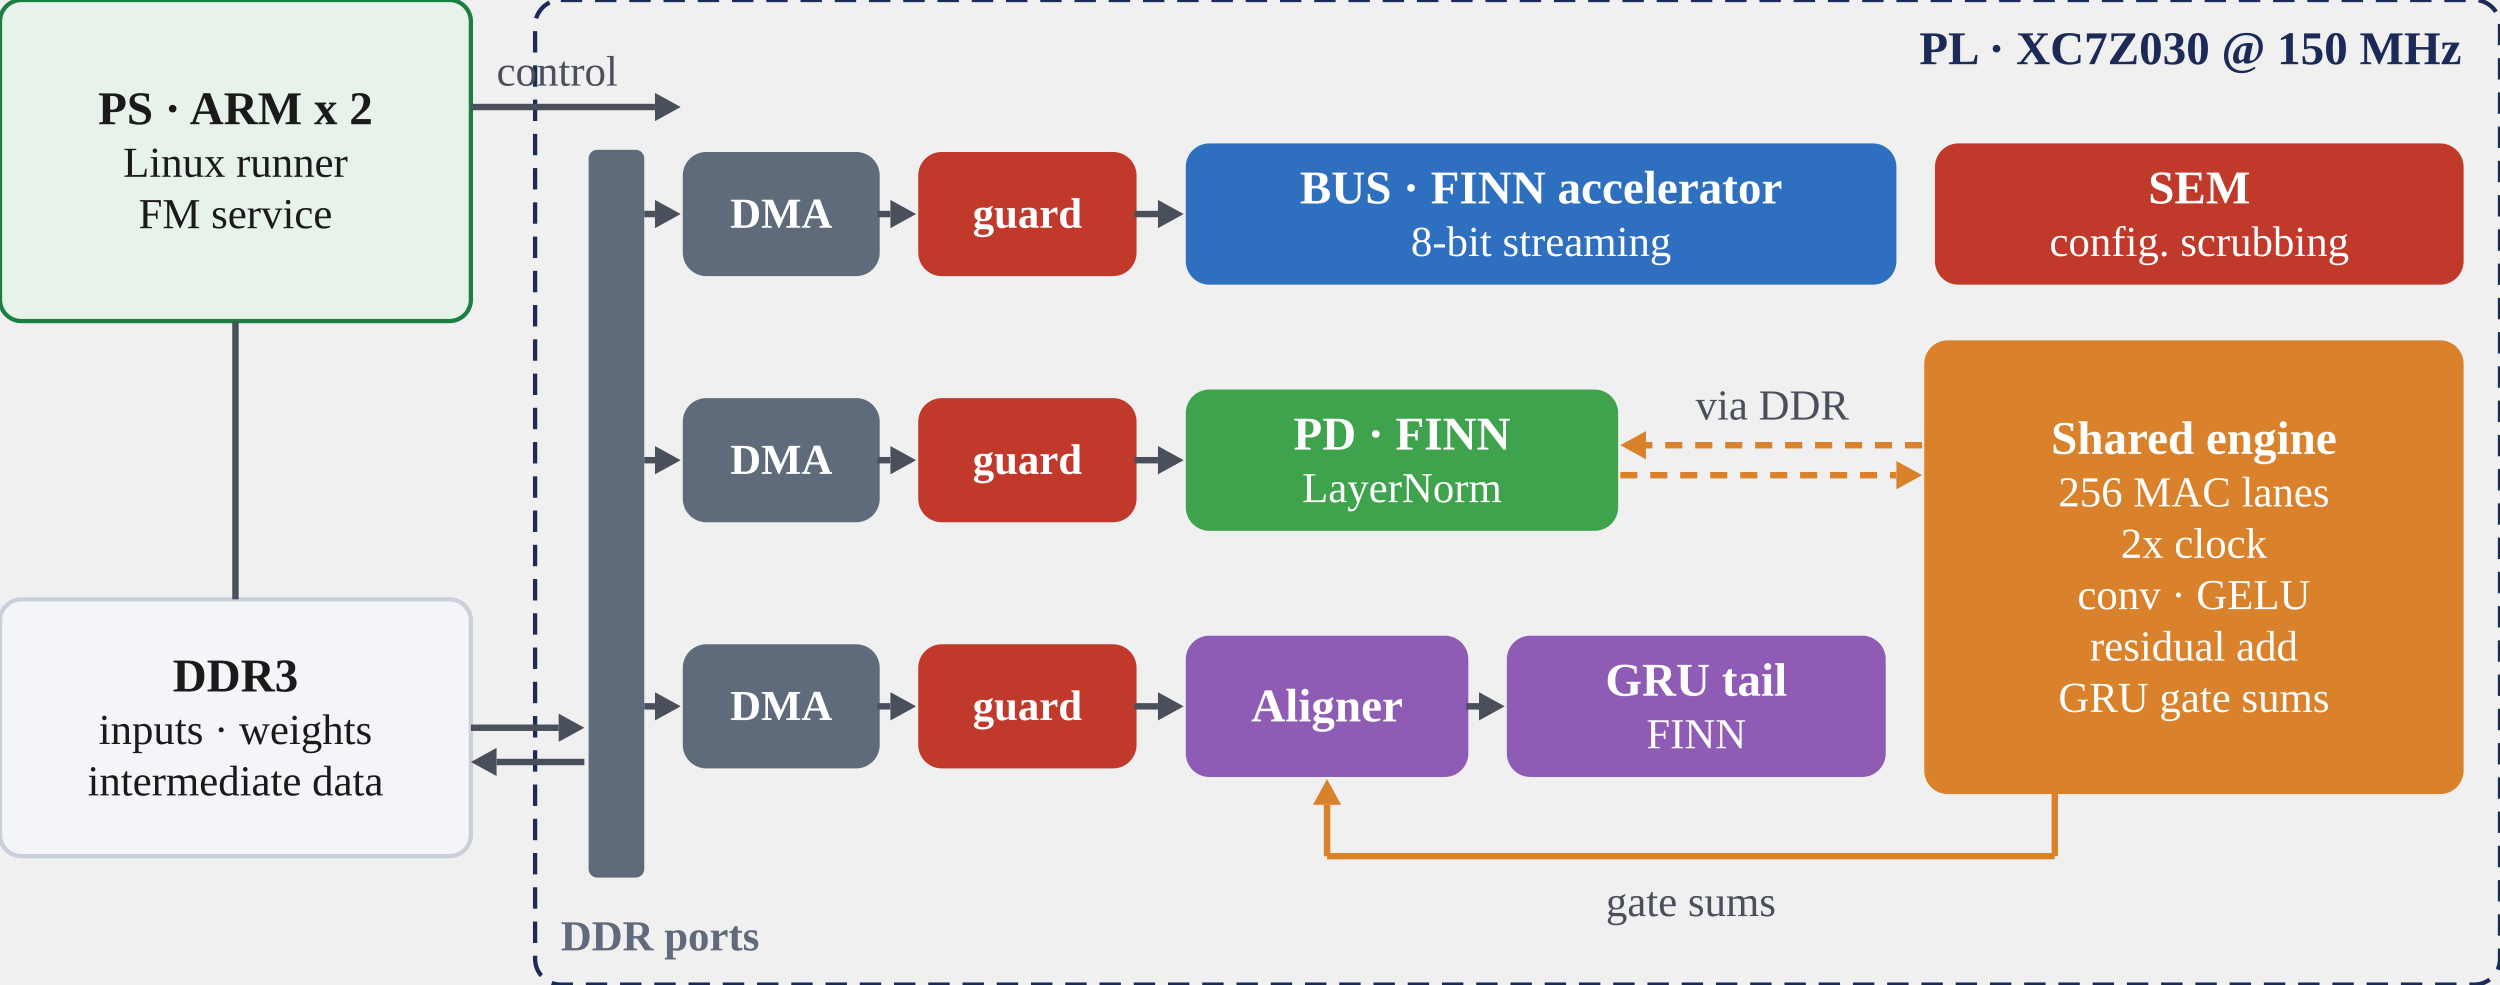
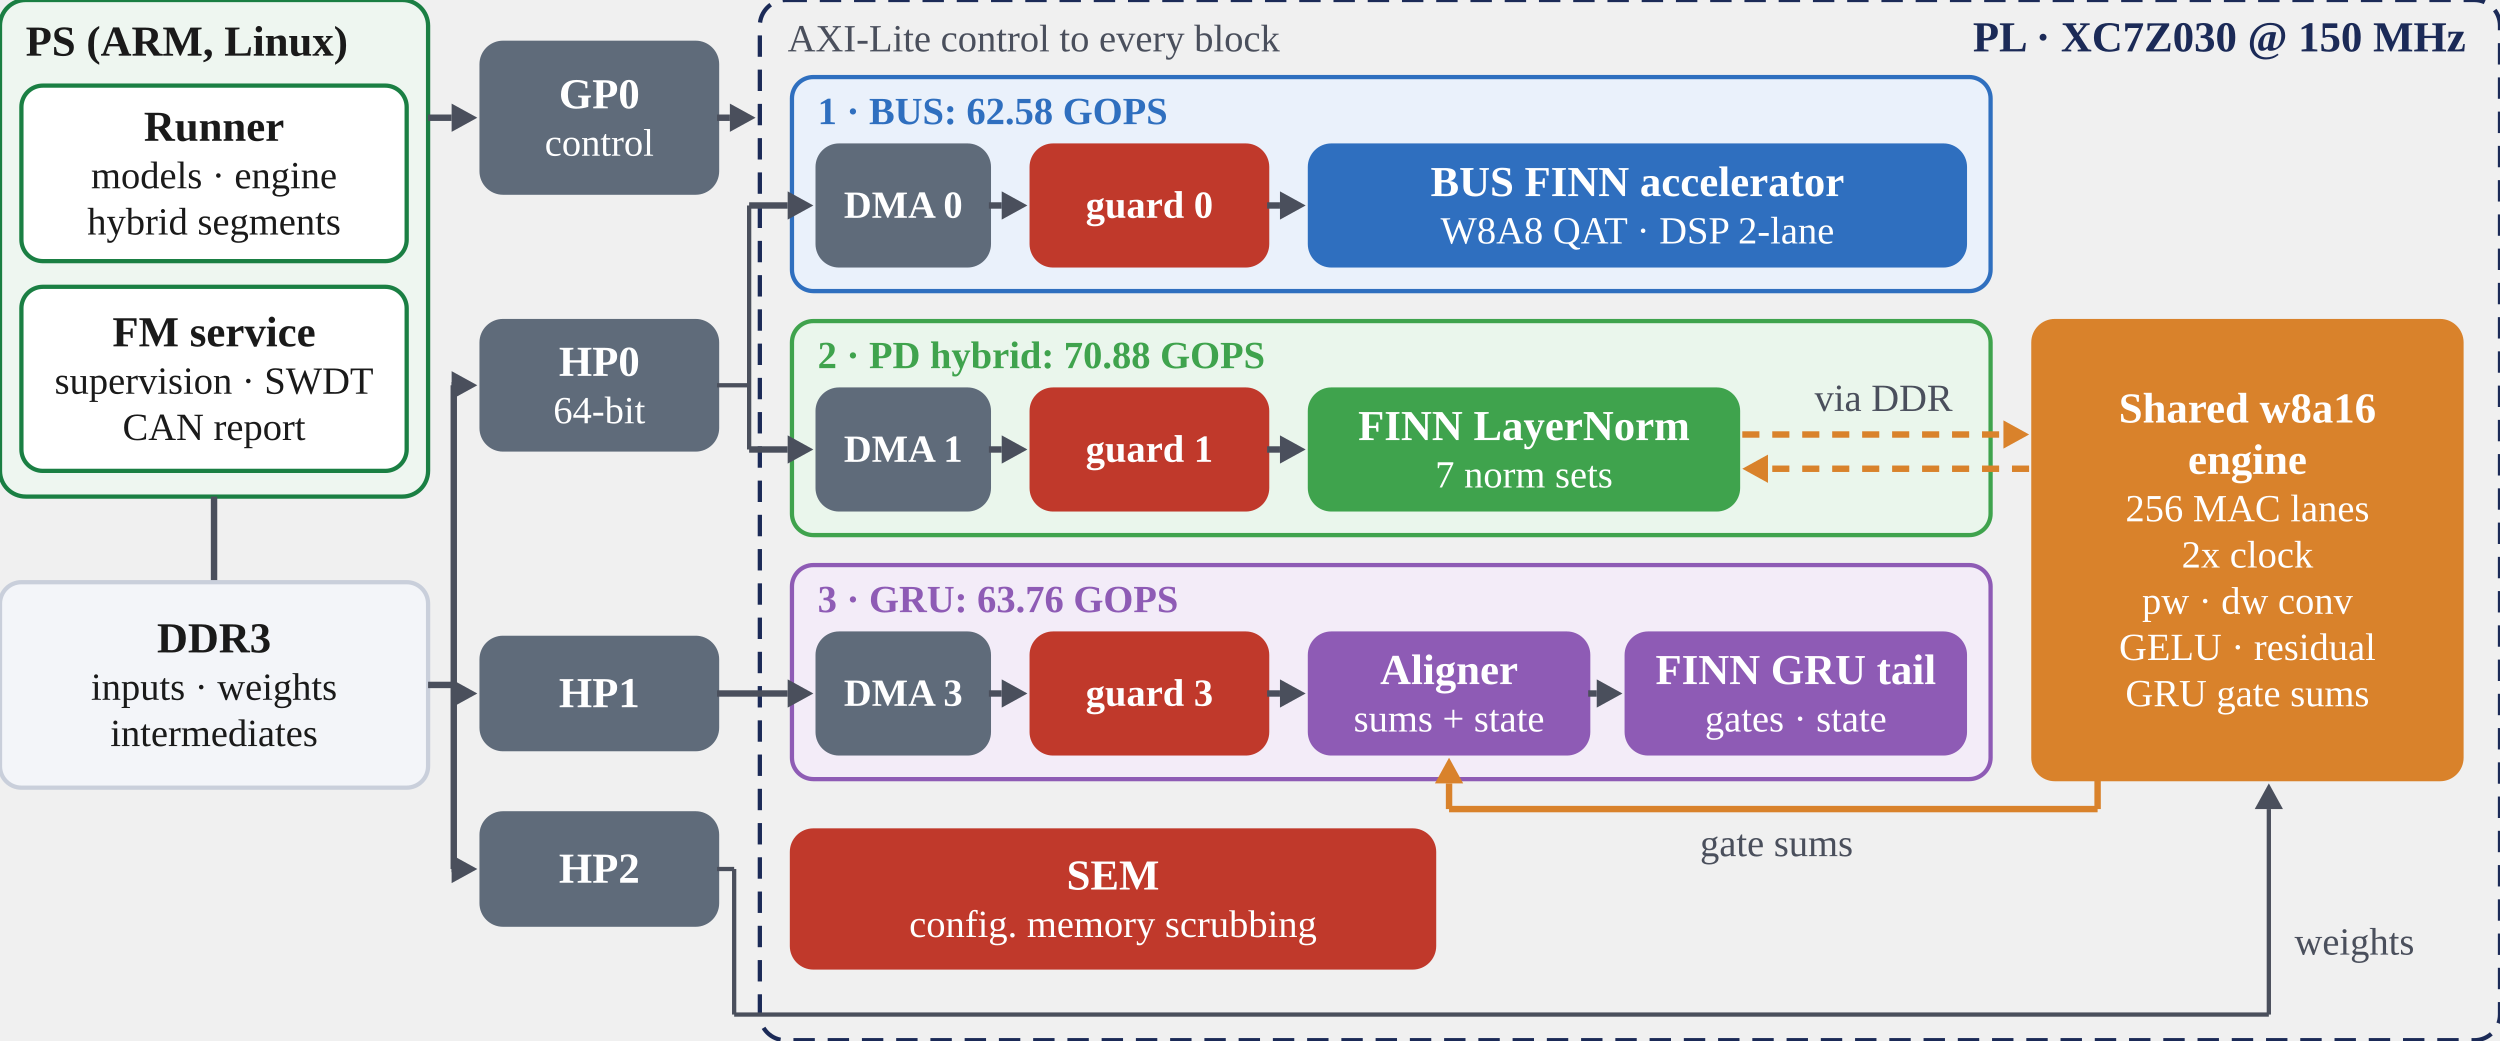
- <svg xmlns="http://www.w3.org/2000/svg" width="1168" height="460" viewBox="0 0 1168 460">
-   <rect x="0" y="0" width="220" height="150" rx="10" fill="#e6f2ea" stroke="#1a7f43" stroke-width="2" />
-   <text x="110" y="58.04" font-family="Cambria, Georgia, Times New Roman, serif" font-size="22" font-weight="700" fill="#1a1a1a" text-anchor="middle">PS · ARM x 2</text>
-   <text x="110" y="82.6" font-family="Cambria, Georgia, Times New Roman, serif" font-size="20" font-weight="400" fill="#1a1a1a" text-anchor="middle">Linux runner</text>
-   <text x="110" y="106.6" font-family="Cambria, Georgia, Times New Roman, serif" font-size="20" font-weight="400" fill="#1a1a1a" text-anchor="middle">FM service</text>
-   <rect x="0" y="280" width="220" height="120" rx="10" fill="#f3f5f9" stroke="#c9cfdb" stroke-width="2" />
-   <text x="110" y="323.04" font-family="Cambria, Georgia, Times New Roman, serif" font-size="22" font-weight="700" fill="#1a1a1a" text-anchor="middle">DDR3</text>
-   <text x="110" y="347.6" font-family="Cambria, Georgia, Times New Roman, serif" font-size="20" font-weight="400" fill="#1a1a1a" text-anchor="middle">inputs · weights</text>
-   <text x="110" y="371.6" font-family="Cambria, Georgia, Times New Roman, serif" font-size="20" font-weight="400" fill="#1a1a1a" text-anchor="middle">intermediate data</text>
-   <line x1="110" y1="150" x2="110" y2="280" stroke="#4a4f5c" stroke-width="3" />
-   <rect x="250" y="0" width="918" height="460" rx="12" fill="none" stroke="#1b2a57" stroke-width="2" stroke-dasharray="10 6" />
-   <text x="1150" y="30" font-family="Cambria, Georgia, Times New Roman, serif" font-size="22" font-weight="700" fill="#1b2a57" text-anchor="end">PL · XC7Z030 @ 150 MHz</text>
-   <line x1="220" y1="50" x2="306" y2="50" stroke="#4a4f5c" stroke-width="3" />
-   <polygon points="318,50 306.0,43.4 306.0,56.6" fill="#4a4f5c" />
-   <text x="232" y="40" font-family="Cambria, Georgia, Times New Roman, serif" font-size="20" font-weight="400" fill="#4a4f5c" text-anchor="start">control</text>
-   <rect x="275" y="70" width="26" height="340" rx="4" fill="#5f6b7a" />
-   <text x="262" y="444" font-family="Cambria, Georgia, Times New Roman, serif" font-size="20" font-weight="700" fill="#5f6b7a" text-anchor="start">DDR ports</text>
-   <line x1="220" y1="340" x2="261" y2="340" stroke="#4a4f5c" stroke-width="3" />
-   <polygon points="273,340 261.0,333.4 261.0,346.6" fill="#4a4f5c" />
-   <line x1="273" y1="356" x2="232" y2="356" stroke="#4a4f5c" stroke-width="3" />
-   <polygon points="220,356 232.0,362.6 232.0,349.4" fill="#4a4f5c" />
-   <line x1="301" y1="100" x2="306" y2="100" stroke="#4a4f5c" stroke-width="3" />
-   <polygon points="318,100 306.0,93.4 306.0,106.6" fill="#4a4f5c" />
-   <rect x="320" y="72" width="90" height="56" rx="10" fill="#5f6b7a" stroke="#5f6b7a" stroke-width="2" />
-   <text x="365" y="106.4" font-family="Cambria, Georgia, Times New Roman, serif" font-size="20" font-weight="700" fill="#ffffff" text-anchor="middle">DMA</text>
-   <line x1="410" y1="100" x2="416" y2="100" stroke="#4a4f5c" stroke-width="3" />
-   <polygon points="428,100 416.0,93.4 416.0,106.6" fill="#4a4f5c" />
-   <rect x="430" y="72" width="100" height="56" rx="10" fill="#c0392b" stroke="#c0392b" stroke-width="2" />
-   <text x="480" y="106.4" font-family="Cambria, Georgia, Times New Roman, serif" font-size="20" font-weight="700" fill="#ffffff" text-anchor="middle">guard</text>
-   <line x1="530" y1="100" x2="541" y2="100" stroke="#4a4f5c" stroke-width="3" />
-   <polygon points="553,100 541.0,93.4 541.0,106.6" fill="#4a4f5c" />
-   <line x1="301" y1="215" x2="306" y2="215" stroke="#4a4f5c" stroke-width="3" />
-   <polygon points="318,215 306.0,208.4 306.0,221.6" fill="#4a4f5c" />
-   <rect x="320" y="187" width="90" height="56" rx="10" fill="#5f6b7a" stroke="#5f6b7a" stroke-width="2" />
-   <text x="365" y="221.4" font-family="Cambria, Georgia, Times New Roman, serif" font-size="20" font-weight="700" fill="#ffffff" text-anchor="middle">DMA</text>
-   <line x1="410" y1="215" x2="416" y2="215" stroke="#4a4f5c" stroke-width="3" />
-   <polygon points="428,215 416.0,208.4 416.0,221.6" fill="#4a4f5c" />
-   <rect x="430" y="187" width="100" height="56" rx="10" fill="#c0392b" stroke="#c0392b" stroke-width="2" />
-   <text x="480" y="221.4" font-family="Cambria, Georgia, Times New Roman, serif" font-size="20" font-weight="700" fill="#ffffff" text-anchor="middle">guard</text>
-   <line x1="530" y1="215" x2="541" y2="215" stroke="#4a4f5c" stroke-width="3" />
-   <polygon points="553,215 541.0,208.4 541.0,221.6" fill="#4a4f5c" />
-   <line x1="301" y1="330" x2="306" y2="330" stroke="#4a4f5c" stroke-width="3" />
-   <polygon points="318,330 306.0,323.4 306.0,336.6" fill="#4a4f5c" />
-   <rect x="320" y="302" width="90" height="56" rx="10" fill="#5f6b7a" stroke="#5f6b7a" stroke-width="2" />
-   <text x="365" y="336.4" font-family="Cambria, Georgia, Times New Roman, serif" font-size="20" font-weight="700" fill="#ffffff" text-anchor="middle">DMA</text>
-   <line x1="410" y1="330" x2="416" y2="330" stroke="#4a4f5c" stroke-width="3" />
-   <polygon points="428,330 416.0,323.4 416.0,336.6" fill="#4a4f5c" />
-   <rect x="430" y="302" width="100" height="56" rx="10" fill="#c0392b" stroke="#c0392b" stroke-width="2" />
-   <text x="480" y="336.4" font-family="Cambria, Georgia, Times New Roman, serif" font-size="20" font-weight="700" fill="#ffffff" text-anchor="middle">guard</text>
-   <line x1="530" y1="330" x2="541" y2="330" stroke="#4a4f5c" stroke-width="3" />
-   <polygon points="553,330 541.0,323.4 541.0,336.6" fill="#4a4f5c" />
-   <rect x="555" y="68" width="330" height="64" rx="10" fill="#2f6fbf" stroke="#2f6fbf" stroke-width="2" />
-   <text x="720" y="95.04" font-family="Cambria, Georgia, Times New Roman, serif" font-size="22" font-weight="700" fill="#ffffff" text-anchor="middle">BUS · FINN accelerator</text>
-   <text x="720" y="119.6" font-family="Cambria, Georgia, Times New Roman, serif" font-size="20" font-weight="400" fill="#ffffff" text-anchor="middle">8-bit streaming</text>
-   <rect x="905" y="68" width="245" height="64" rx="10" fill="#c0392b" stroke="#c0392b" stroke-width="2" />
-   <text x="1027.5" y="95.04" font-family="Cambria, Georgia, Times New Roman, serif" font-size="22" font-weight="700" fill="#ffffff" text-anchor="middle">SEM</text>
-   <text x="1027.5" y="119.6" font-family="Cambria, Georgia, Times New Roman, serif" font-size="20" font-weight="400" fill="#ffffff" text-anchor="middle">config. scrubbing</text>
-   <rect x="555" y="183" width="200" height="64" rx="10" fill="#3fa34d" stroke="#3fa34d" stroke-width="2" />
-   <text x="655" y="210.04" font-family="Cambria, Georgia, Times New Roman, serif" font-size="22" font-weight="700" fill="#ffffff" text-anchor="middle">PD · FINN</text>
-   <text x="655" y="234.6" font-family="Cambria, Georgia, Times New Roman, serif" font-size="20" font-weight="400" fill="#ffffff" text-anchor="middle">LayerNorm</text>
-   <rect x="900" y="160" width="250" height="210" rx="10" fill="#d9822b" stroke="#d9822b" stroke-width="2" />
-   <text x="1025" y="212.04" font-family="Cambria, Georgia, Times New Roman, serif" font-size="22" font-weight="700" fill="#ffffff" text-anchor="middle">Shared engine</text>
-   <text x="1025" y="236.6" font-family="Cambria, Georgia, Times New Roman, serif" font-size="20" font-weight="400" fill="#ffffff" text-anchor="middle">256 MAC lanes</text>
-   <text x="1025" y="260.6" font-family="Cambria, Georgia, Times New Roman, serif" font-size="20" font-weight="400" fill="#ffffff" text-anchor="middle">2x clock</text>
-   <text x="1025" y="284.6" font-family="Cambria, Georgia, Times New Roman, serif" font-size="20" font-weight="400" fill="#ffffff" text-anchor="middle">conv · GELU</text>
-   <text x="1025" y="308.6" font-family="Cambria, Georgia, Times New Roman, serif" font-size="20" font-weight="400" fill="#ffffff" text-anchor="middle">residual add</text>
-   <text x="1025" y="332.6" font-family="Cambria, Georgia, Times New Roman, serif" font-size="20" font-weight="400" fill="#ffffff" text-anchor="middle">GRU gate sums</text>
-   <line x1="757" y1="222" x2="886" y2="222" stroke="#d9822b" stroke-width="3" stroke-dasharray="8 6" />
-   <polygon points="898,222 886.0,215.4 886.0,228.6" fill="#d9822b" />
-   <line x1="898" y1="208" x2="769" y2="208" stroke="#d9822b" stroke-width="3" stroke-dasharray="8 6" />
-   <polygon points="757,208 769.0,214.6 769.0,201.4" fill="#d9822b" />
-   <text x="828" y="196" font-family="Cambria, Georgia, Times New Roman, serif" font-size="20" font-weight="400" fill="#4a4f5c" text-anchor="middle">via DDR</text>
-   <rect x="555" y="298" width="130" height="64" rx="10" fill="#8e5bb5" stroke="#8e5bb5" stroke-width="2" />
-   <text x="620" y="337.04" font-family="Cambria, Georgia, Times New Roman, serif" font-size="22" font-weight="700" fill="#ffffff" text-anchor="middle">Aligner</text>
-   <line x1="685" y1="330" x2="691" y2="330" stroke="#4a4f5c" stroke-width="3" />
-   <polygon points="703,330 691.0,323.4 691.0,336.6" fill="#4a4f5c" />
-   <rect x="705" y="298" width="175" height="64" rx="10" fill="#8e5bb5" stroke="#8e5bb5" stroke-width="2" />
-   <text x="792.5" y="325.04" font-family="Cambria, Georgia, Times New Roman, serif" font-size="22" font-weight="700" fill="#ffffff" text-anchor="middle">GRU tail</text>
-   <text x="792.5" y="349.6" font-family="Cambria, Georgia, Times New Roman, serif" font-size="20" font-weight="400" fill="#ffffff" text-anchor="middle">FINN</text>
-   <line x1="960" y1="370" x2="960" y2="400" stroke="#d9822b" stroke-width="3" />
-   <line x1="960" y1="400" x2="620" y2="400" stroke="#d9822b" stroke-width="3" />
-   <line x1="620" y1="400" x2="620" y2="376" stroke="#d9822b" stroke-width="3" />
-   <polygon points="620,364 613.4,376.0 626.6,376.0" fill="#d9822b" />
-   <text x="790" y="428" font-family="Cambria, Georgia, Times New Roman, serif" font-size="20" font-weight="400" fill="#4a4f5c" text-anchor="middle">gate sums</text>
+ <svg xmlns="http://www.w3.org/2000/svg" width="1168" height="486" viewBox="0 0 1168 486">
+   <rect x="0" y="0" width="200" height="232" rx="12" fill="#eef6f0" stroke="#1a7f43" stroke-width="2" />
+   <text x="12" y="26" font-family="Cambria, Georgia, Times New Roman, serif" font-size="20" font-weight="700" fill="#1a1a1a" text-anchor="start">PS (ARM, Linux)</text>
+   <rect x="10" y="40" width="180" height="82" rx="10" fill="#ffffff" stroke="#1a7f43" stroke-width="2" />
+   <text x="100" y="65.8" font-family="Cambria, Georgia, Times New Roman, serif" font-size="20" font-weight="700" fill="#1a1a1a" text-anchor="middle">Runner</text>
+   <text x="100" y="87.96" font-family="Cambria, Georgia, Times New Roman, serif" font-size="18" font-weight="400" fill="#1a1a1a" text-anchor="middle">models · engine</text>
+   <text x="100" y="109.56" font-family="Cambria, Georgia, Times New Roman, serif" font-size="18" font-weight="400" fill="#1a1a1a" text-anchor="middle">hybrid segments</text>
+   <rect x="10" y="134" width="180" height="86" rx="10" fill="#ffffff" stroke="#1a7f43" stroke-width="2" />
+   <text x="100" y="161.8" font-family="Cambria, Georgia, Times New Roman, serif" font-size="20" font-weight="700" fill="#1a1a1a" text-anchor="middle">FM service</text>
+   <text x="100" y="183.96" font-family="Cambria, Georgia, Times New Roman, serif" font-size="18" font-weight="400" fill="#1a1a1a" text-anchor="middle">supervision · SWDT</text>
+   <text x="100" y="205.56" font-family="Cambria, Georgia, Times New Roman, serif" font-size="18" font-weight="400" fill="#1a1a1a" text-anchor="middle">CAN report</text>
+   <line x1="100" y1="232" x2="100" y2="272" stroke="#4a4f5c" stroke-width="3" />
+   <rect x="0" y="272" width="200" height="96" rx="10" fill="#f3f5f9" stroke="#c9cfdb" stroke-width="2" />
+   <text x="100" y="304.8" font-family="Cambria, Georgia, Times New Roman, serif" font-size="20" font-weight="700" fill="#1a1a1a" text-anchor="middle">DDR3</text>
+   <text x="100" y="326.96" font-family="Cambria, Georgia, Times New Roman, serif" font-size="18" font-weight="400" fill="#1a1a1a" text-anchor="middle">inputs · weights</text>
+   <text x="100" y="348.56" font-family="Cambria, Georgia, Times New Roman, serif" font-size="18" font-weight="400" fill="#1a1a1a" text-anchor="middle">intermediates</text>
+   <rect x="225" y="20" width="110" height="70" rx="10" fill="#5f6b7a" stroke="#5f6b7a" stroke-width="2" />
+   <text x="280" y="50.6" font-family="Cambria, Georgia, Times New Roman, serif" font-size="20" font-weight="700" fill="#ffffff" text-anchor="middle">GP0</text>
+   <text x="280" y="72.76" font-family="Cambria, Georgia, Times New Roman, serif" font-size="18" font-weight="400" fill="#ffffff" text-anchor="middle">control</text>
+   <line x1="200" y1="55" x2="211" y2="55" stroke="#4a4f5c" stroke-width="3" />
+   <polygon points="223,55 211.0,48.4 211.0,61.6" fill="#4a4f5c" />
+   <rect x="225" y="150" width="110" height="60" rx="10" fill="#5f6b7a" stroke="#5f6b7a" stroke-width="2" />
+   <text x="280" y="175.6" font-family="Cambria, Georgia, Times New Roman, serif" font-size="20" font-weight="700" fill="#ffffff" text-anchor="middle">HP0</text>
+   <text x="280" y="197.76" font-family="Cambria, Georgia, Times New Roman, serif" font-size="18" font-weight="400" fill="#ffffff" text-anchor="middle">64-bit</text>
+   <line x1="212" y1="180" x2="211" y2="180" stroke="#4a4f5c" stroke-width="3" />
+   <polygon points="223,180 211.0,173.4 211.0,186.6" fill="#4a4f5c" />
+   <rect x="225" y="298" width="110" height="52" rx="10" fill="#5f6b7a" stroke="#5f6b7a" stroke-width="2" />
+   <text x="280" y="330.4" font-family="Cambria, Georgia, Times New Roman, serif" font-size="20" font-weight="700" fill="#ffffff" text-anchor="middle">HP1</text>
+   <line x1="212" y1="324" x2="211" y2="324" stroke="#4a4f5c" stroke-width="3" />
+   <polygon points="223,324 211.0,317.4 211.0,330.6" fill="#4a4f5c" />
+   <rect x="225" y="380" width="110" height="52" rx="10" fill="#5f6b7a" stroke="#5f6b7a" stroke-width="2" />
+   <text x="280" y="412.4" font-family="Cambria, Georgia, Times New Roman, serif" font-size="20" font-weight="700" fill="#ffffff" text-anchor="middle">HP2</text>
+   <line x1="212" y1="406" x2="211" y2="406" stroke="#4a4f5c" stroke-width="3" />
+   <polygon points="223,406 211.0,399.4 211.0,412.6" fill="#4a4f5c" />
+   <line x1="200" y1="320" x2="212" y2="320" stroke="#4a4f5c" stroke-width="3" />
+   <line x1="212" y1="180" x2="212" y2="406" stroke="#4a4f5c" stroke-width="3" />
+   <rect x="355" y="0" width="813" height="486" rx="12" fill="none" stroke="#1b2a57" stroke-width="2" stroke-dasharray="10 6" />
+   <text x="1152" y="24" font-family="Cambria, Georgia, Times New Roman, serif" font-size="20" font-weight="700" fill="#1b2a57" text-anchor="end">PL · XC7Z030 @ 150 MHz</text>
+   <text x="368" y="24" font-family="Cambria, Georgia, Times New Roman, serif" font-size="18" font-weight="400" fill="#4a4f5c" text-anchor="start">AXI-Lite control to every block</text>
+   <line x1="335" y1="55" x2="341" y2="55" stroke="#4a4f5c" stroke-width="3" />
+   <polygon points="353,55 341.0,48.4 341.0,61.6" fill="#4a4f5c" />
+   <rect x="370" y="36" width="560" height="100" rx="10" fill="#eaf1fb" stroke="#2f6fbf" stroke-width="2" />
+   <text x="382" y="58" font-family="Cambria, Georgia, Times New Roman, serif" font-size="18" font-weight="700" fill="#2f6fbf" text-anchor="start">1 · BUS: 62.58 GOPS</text>
+   <rect x="382" y="68" width="80" height="56" rx="10" fill="#5f6b7a" stroke="#5f6b7a" stroke-width="2" />
+   <text x="422" y="101.76" font-family="Cambria, Georgia, Times New Roman, serif" font-size="18" font-weight="700" fill="#ffffff" text-anchor="middle">DMA 0</text>
+   <line x1="462" y1="96" x2="468" y2="96" stroke="#4a4f5c" stroke-width="3" />
+   <polygon points="480,96 468.0,89.4 468.0,102.6" fill="#4a4f5c" />
+   <rect x="482" y="68" width="110" height="56" rx="10" fill="#c0392b" stroke="#c0392b" stroke-width="2" />
+   <text x="537" y="101.76" font-family="Cambria, Georgia, Times New Roman, serif" font-size="18" font-weight="700" fill="#ffffff" text-anchor="middle">guard 0</text>
+   <line x1="592" y1="96" x2="598" y2="96" stroke="#4a4f5c" stroke-width="3" />
+   <polygon points="610,96 598.0,89.4 598.0,102.6" fill="#4a4f5c" />
+   <rect x="612" y="68" width="306" height="56" rx="10" fill="#2f6fbf" stroke="#2f6fbf" stroke-width="2" />
+   <text x="765" y="91.6" font-family="Cambria, Georgia, Times New Roman, serif" font-size="20" font-weight="700" fill="#ffffff" text-anchor="middle">BUS FINN accelerator</text>
+   <text x="765" y="113.76" font-family="Cambria, Georgia, Times New Roman, serif" font-size="18" font-weight="400" fill="#ffffff" text-anchor="middle">W8A8 QAT · DSP 2-lane</text>
+   <rect x="370" y="150" width="560" height="100" rx="10" fill="#eaf6ec" stroke="#3fa34d" stroke-width="2" />
+   <text x="382" y="172" font-family="Cambria, Georgia, Times New Roman, serif" font-size="18" font-weight="700" fill="#3fa34d" text-anchor="start">2 · PD hybrid: 70.88 GOPS</text>
+   <rect x="382" y="182" width="80" height="56" rx="10" fill="#5f6b7a" stroke="#5f6b7a" stroke-width="2" />
+   <text x="422" y="215.76" font-family="Cambria, Georgia, Times New Roman, serif" font-size="18" font-weight="700" fill="#ffffff" text-anchor="middle">DMA 1</text>
+   <line x1="462" y1="210" x2="468" y2="210" stroke="#4a4f5c" stroke-width="3" />
+   <polygon points="480,210 468.0,203.4 468.0,216.6" fill="#4a4f5c" />
+   <rect x="482" y="182" width="110" height="56" rx="10" fill="#c0392b" stroke="#c0392b" stroke-width="2" />
+   <text x="537" y="215.76" font-family="Cambria, Georgia, Times New Roman, serif" font-size="18" font-weight="700" fill="#ffffff" text-anchor="middle">guard 1</text>
+   <line x1="592" y1="210" x2="598" y2="210" stroke="#4a4f5c" stroke-width="3" />
+   <polygon points="610,210 598.0,203.4 598.0,216.6" fill="#4a4f5c" />
+   <rect x="612" y="182" width="200" height="56" rx="10" fill="#3fa34d" stroke="#3fa34d" stroke-width="2" />
+   <text x="712" y="205.6" font-family="Cambria, Georgia, Times New Roman, serif" font-size="20" font-weight="700" fill="#ffffff" text-anchor="middle">FINN LayerNorm</text>
+   <text x="712" y="227.76" font-family="Cambria, Georgia, Times New Roman, serif" font-size="18" font-weight="400" fill="#ffffff" text-anchor="middle">7 norm sets</text>
+   <rect x="370" y="264" width="560" height="100" rx="10" fill="#f3ecf8" stroke="#8e5bb5" stroke-width="2" />
+   <text x="382" y="286" font-family="Cambria, Georgia, Times New Roman, serif" font-size="18" font-weight="700" fill="#8e5bb5" text-anchor="start">3 · GRU: 63.76 GOPS</text>
+   <rect x="382" y="296" width="80" height="56" rx="10" fill="#5f6b7a" stroke="#5f6b7a" stroke-width="2" />
+   <text x="422" y="329.76" font-family="Cambria, Georgia, Times New Roman, serif" font-size="18" font-weight="700" fill="#ffffff" text-anchor="middle">DMA 3</text>
+   <line x1="462" y1="324" x2="468" y2="324" stroke="#4a4f5c" stroke-width="3" />
+   <polygon points="480,324 468.0,317.4 468.0,330.6" fill="#4a4f5c" />
+   <rect x="482" y="296" width="110" height="56" rx="10" fill="#c0392b" stroke="#c0392b" stroke-width="2" />
+   <text x="537" y="329.76" font-family="Cambria, Georgia, Times New Roman, serif" font-size="18" font-weight="700" fill="#ffffff" text-anchor="middle">guard 3</text>
+   <line x1="592" y1="324" x2="598" y2="324" stroke="#4a4f5c" stroke-width="3" />
+   <polygon points="610,324 598.0,317.4 598.0,330.6" fill="#4a4f5c" />
+   <rect x="612" y="296" width="130" height="56" rx="10" fill="#8e5bb5" stroke="#8e5bb5" stroke-width="2" />
+   <text x="677" y="319.6" font-family="Cambria, Georgia, Times New Roman, serif" font-size="20" font-weight="700" fill="#ffffff" text-anchor="middle">Aligner</text>
+   <text x="677" y="341.76" font-family="Cambria, Georgia, Times New Roman, serif" font-size="18" font-weight="400" fill="#ffffff" text-anchor="middle">sums + state</text>
+   <rect x="760" y="296" width="158" height="56" rx="10" fill="#8e5bb5" stroke="#8e5bb5" stroke-width="2" />
+   <text x="839" y="319.6" font-family="Cambria, Georgia, Times New Roman, serif" font-size="20" font-weight="700" fill="#ffffff" text-anchor="middle">FINN GRU tail</text>
+   <text x="839" y="341.76" font-family="Cambria, Georgia, Times New Roman, serif" font-size="18" font-weight="400" fill="#ffffff" text-anchor="middle">gates · state</text>
+   <line x1="742" y1="324" x2="746" y2="324" stroke="#4a4f5c" stroke-width="3" />
+   <polygon points="758,324 746.0,317.4 746.0,330.6" fill="#4a4f5c" />
+   <line x1="335" y1="180" x2="350" y2="180" stroke="#4a4f5c" stroke-width="2" />
+   <line x1="350" y1="96" x2="350" y2="210" stroke="#4a4f5c" stroke-width="2" />
+   <line x1="350" y1="96" x2="368" y2="96" stroke="#4a4f5c" stroke-width="3" />
+   <polygon points="380,96 368.0,89.4 368.0,102.6" fill="#4a4f5c" />
+   <line x1="350" y1="210" x2="368" y2="210" stroke="#4a4f5c" stroke-width="3" />
+   <polygon points="380,210 368.0,203.4 368.0,216.6" fill="#4a4f5c" />
+   <line x1="335" y1="324" x2="368" y2="324" stroke="#4a4f5c" stroke-width="3" />
+   <polygon points="380,324 368.0,317.4 368.0,330.6" fill="#4a4f5c" />
+   <rect x="950" y="150" width="200" height="214" rx="10" fill="#d9822b" stroke="#d9822b" stroke-width="2" />
+   <text x="1050" y="197.4" font-family="Cambria, Georgia, Times New Roman, serif" font-size="20" font-weight="700" fill="#ffffff" text-anchor="middle">Shared w8a16</text>
+   <text x="1050" y="221.4" font-family="Cambria, Georgia, Times New Roman, serif" font-size="20" font-weight="700" fill="#ffffff" text-anchor="middle">engine</text>
+   <text x="1050" y="243.56" font-family="Cambria, Georgia, Times New Roman, serif" font-size="18" font-weight="400" fill="#ffffff" text-anchor="middle">256 MAC lanes</text>
+   <text x="1050" y="265.16" font-family="Cambria, Georgia, Times New Roman, serif" font-size="18" font-weight="400" fill="#ffffff" text-anchor="middle">2x clock</text>
+   <text x="1050" y="286.76" font-family="Cambria, Georgia, Times New Roman, serif" font-size="18" font-weight="400" fill="#ffffff" text-anchor="middle">pw · dw conv</text>
+   <text x="1050" y="308.36" font-family="Cambria, Georgia, Times New Roman, serif" font-size="18" font-weight="400" fill="#ffffff" text-anchor="middle">GELU · residual</text>
+   <text x="1050" y="329.96" font-family="Cambria, Georgia, Times New Roman, serif" font-size="18" font-weight="400" fill="#ffffff" text-anchor="middle">GRU gate sums</text>
+   <line x1="814" y1="203" x2="936" y2="203" stroke="#d9822b" stroke-width="3" stroke-dasharray="8 6" />
+   <polygon points="948,203 936.0,196.4 936.0,209.6" fill="#d9822b" />
+   <line x1="948" y1="219" x2="826" y2="219" stroke="#d9822b" stroke-width="3" stroke-dasharray="8 6" />
+   <polygon points="814,219 826.0,225.6 826.0,212.4" fill="#d9822b" />
+   <text x="880" y="192" font-family="Cambria, Georgia, Times New Roman, serif" font-size="18" font-weight="400" fill="#4a4f5c" text-anchor="middle">via DDR</text>
+   <line x1="980" y1="364" x2="980" y2="378" stroke="#d9822b" stroke-width="3" />
+   <line x1="980" y1="378" x2="677" y2="378" stroke="#d9822b" stroke-width="3" />
+   <line x1="677" y1="378" x2="677" y2="366" stroke="#d9822b" stroke-width="3" />
+   <polygon points="677,354 670.4,366.0 683.6,366.0" fill="#d9822b" />
+   <text x="830" y="400" font-family="Cambria, Georgia, Times New Roman, serif" font-size="18" font-weight="400" fill="#4a4f5c" text-anchor="middle">gate sums</text>
+   <line x1="335" y1="406" x2="343" y2="406" stroke="#4a4f5c" stroke-width="2" />
+   <line x1="343" y1="406" x2="343" y2="474" stroke="#4a4f5c" stroke-width="2" />
+   <line x1="343" y1="474" x2="1060" y2="474" stroke="#4a4f5c" stroke-width="2" />
+   <line x1="1060" y1="474" x2="1060" y2="378" stroke="#4a4f5c" stroke-width="2" />
+   <polygon points="1060,366 1053.4,378.0 1066.6,378.0" fill="#4a4f5c" />
+   <text x="1072" y="446" font-family="Cambria, Georgia, Times New Roman, serif" font-size="18" font-weight="400" fill="#4a4f5c" text-anchor="start">weights</text>
+   <rect x="370" y="388" width="300" height="64" rx="10" fill="#c0392b" stroke="#c0392b" stroke-width="2" />
+   <text x="520" y="415.6" font-family="Cambria, Georgia, Times New Roman, serif" font-size="20" font-weight="700" fill="#ffffff" text-anchor="middle">SEM</text>
+   <text x="520" y="437.76" font-family="Cambria, Georgia, Times New Roman, serif" font-size="18" font-weight="400" fill="#ffffff" text-anchor="middle">config. memory scrubbing</text>
</svg>
